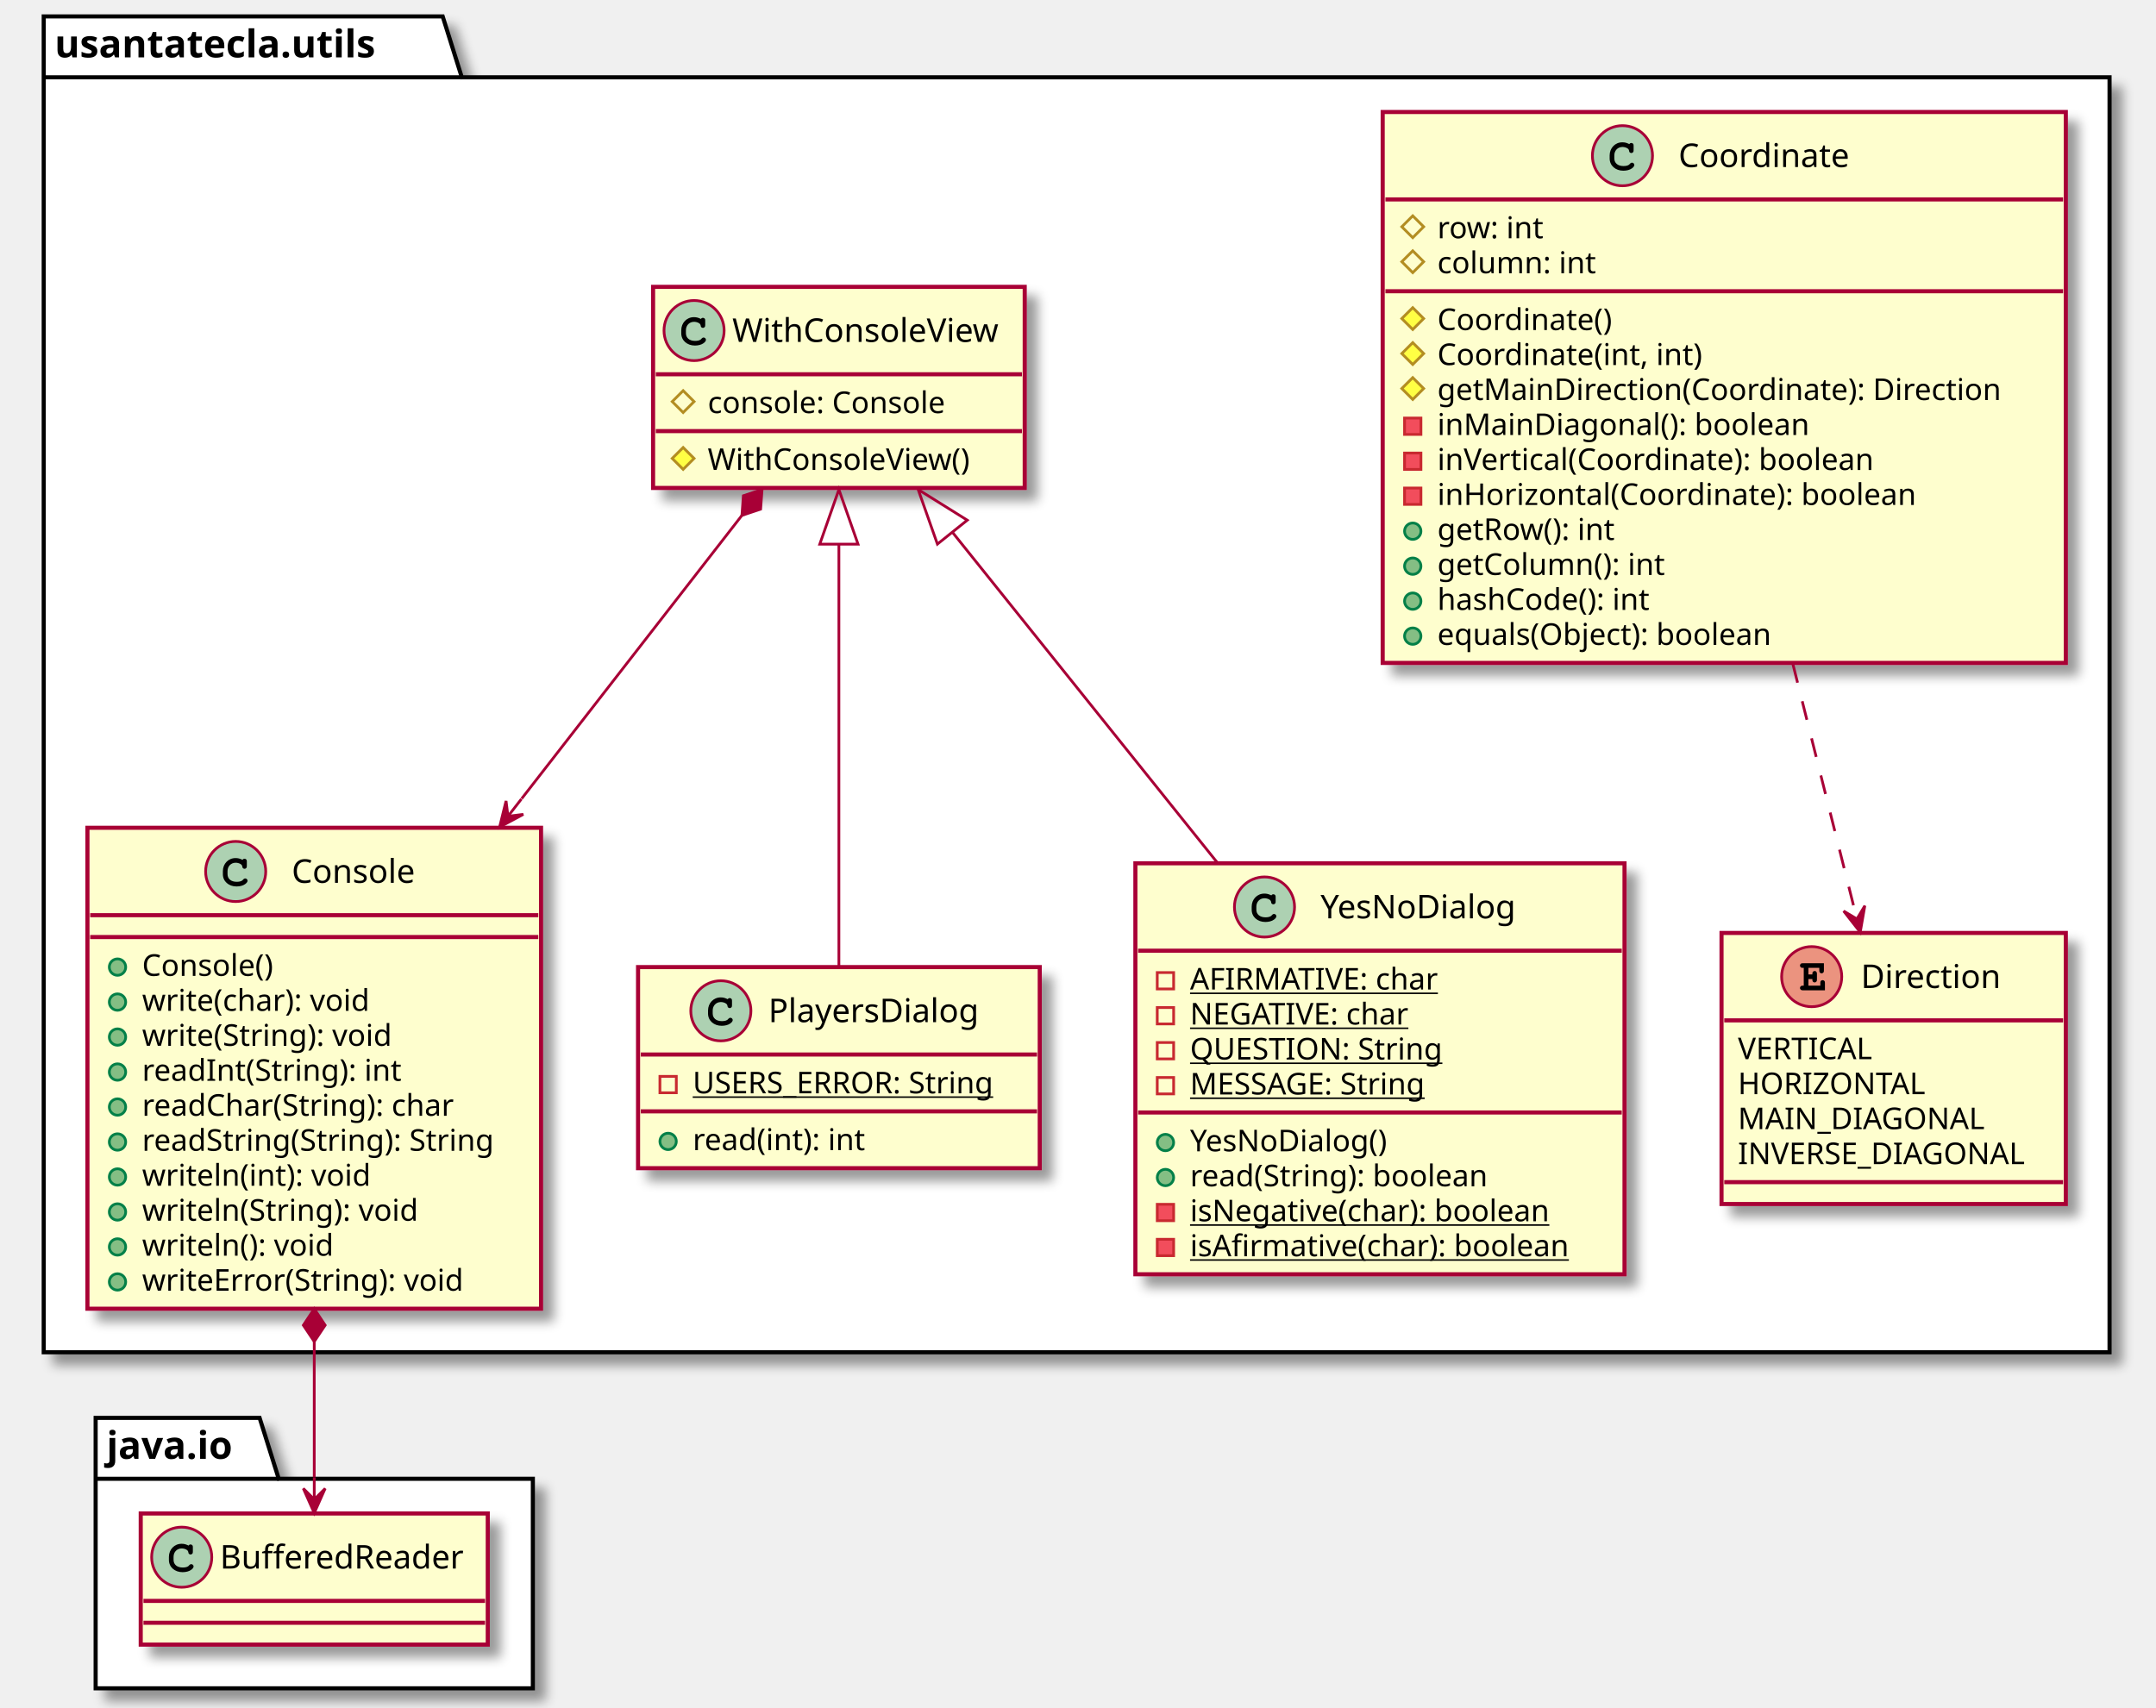
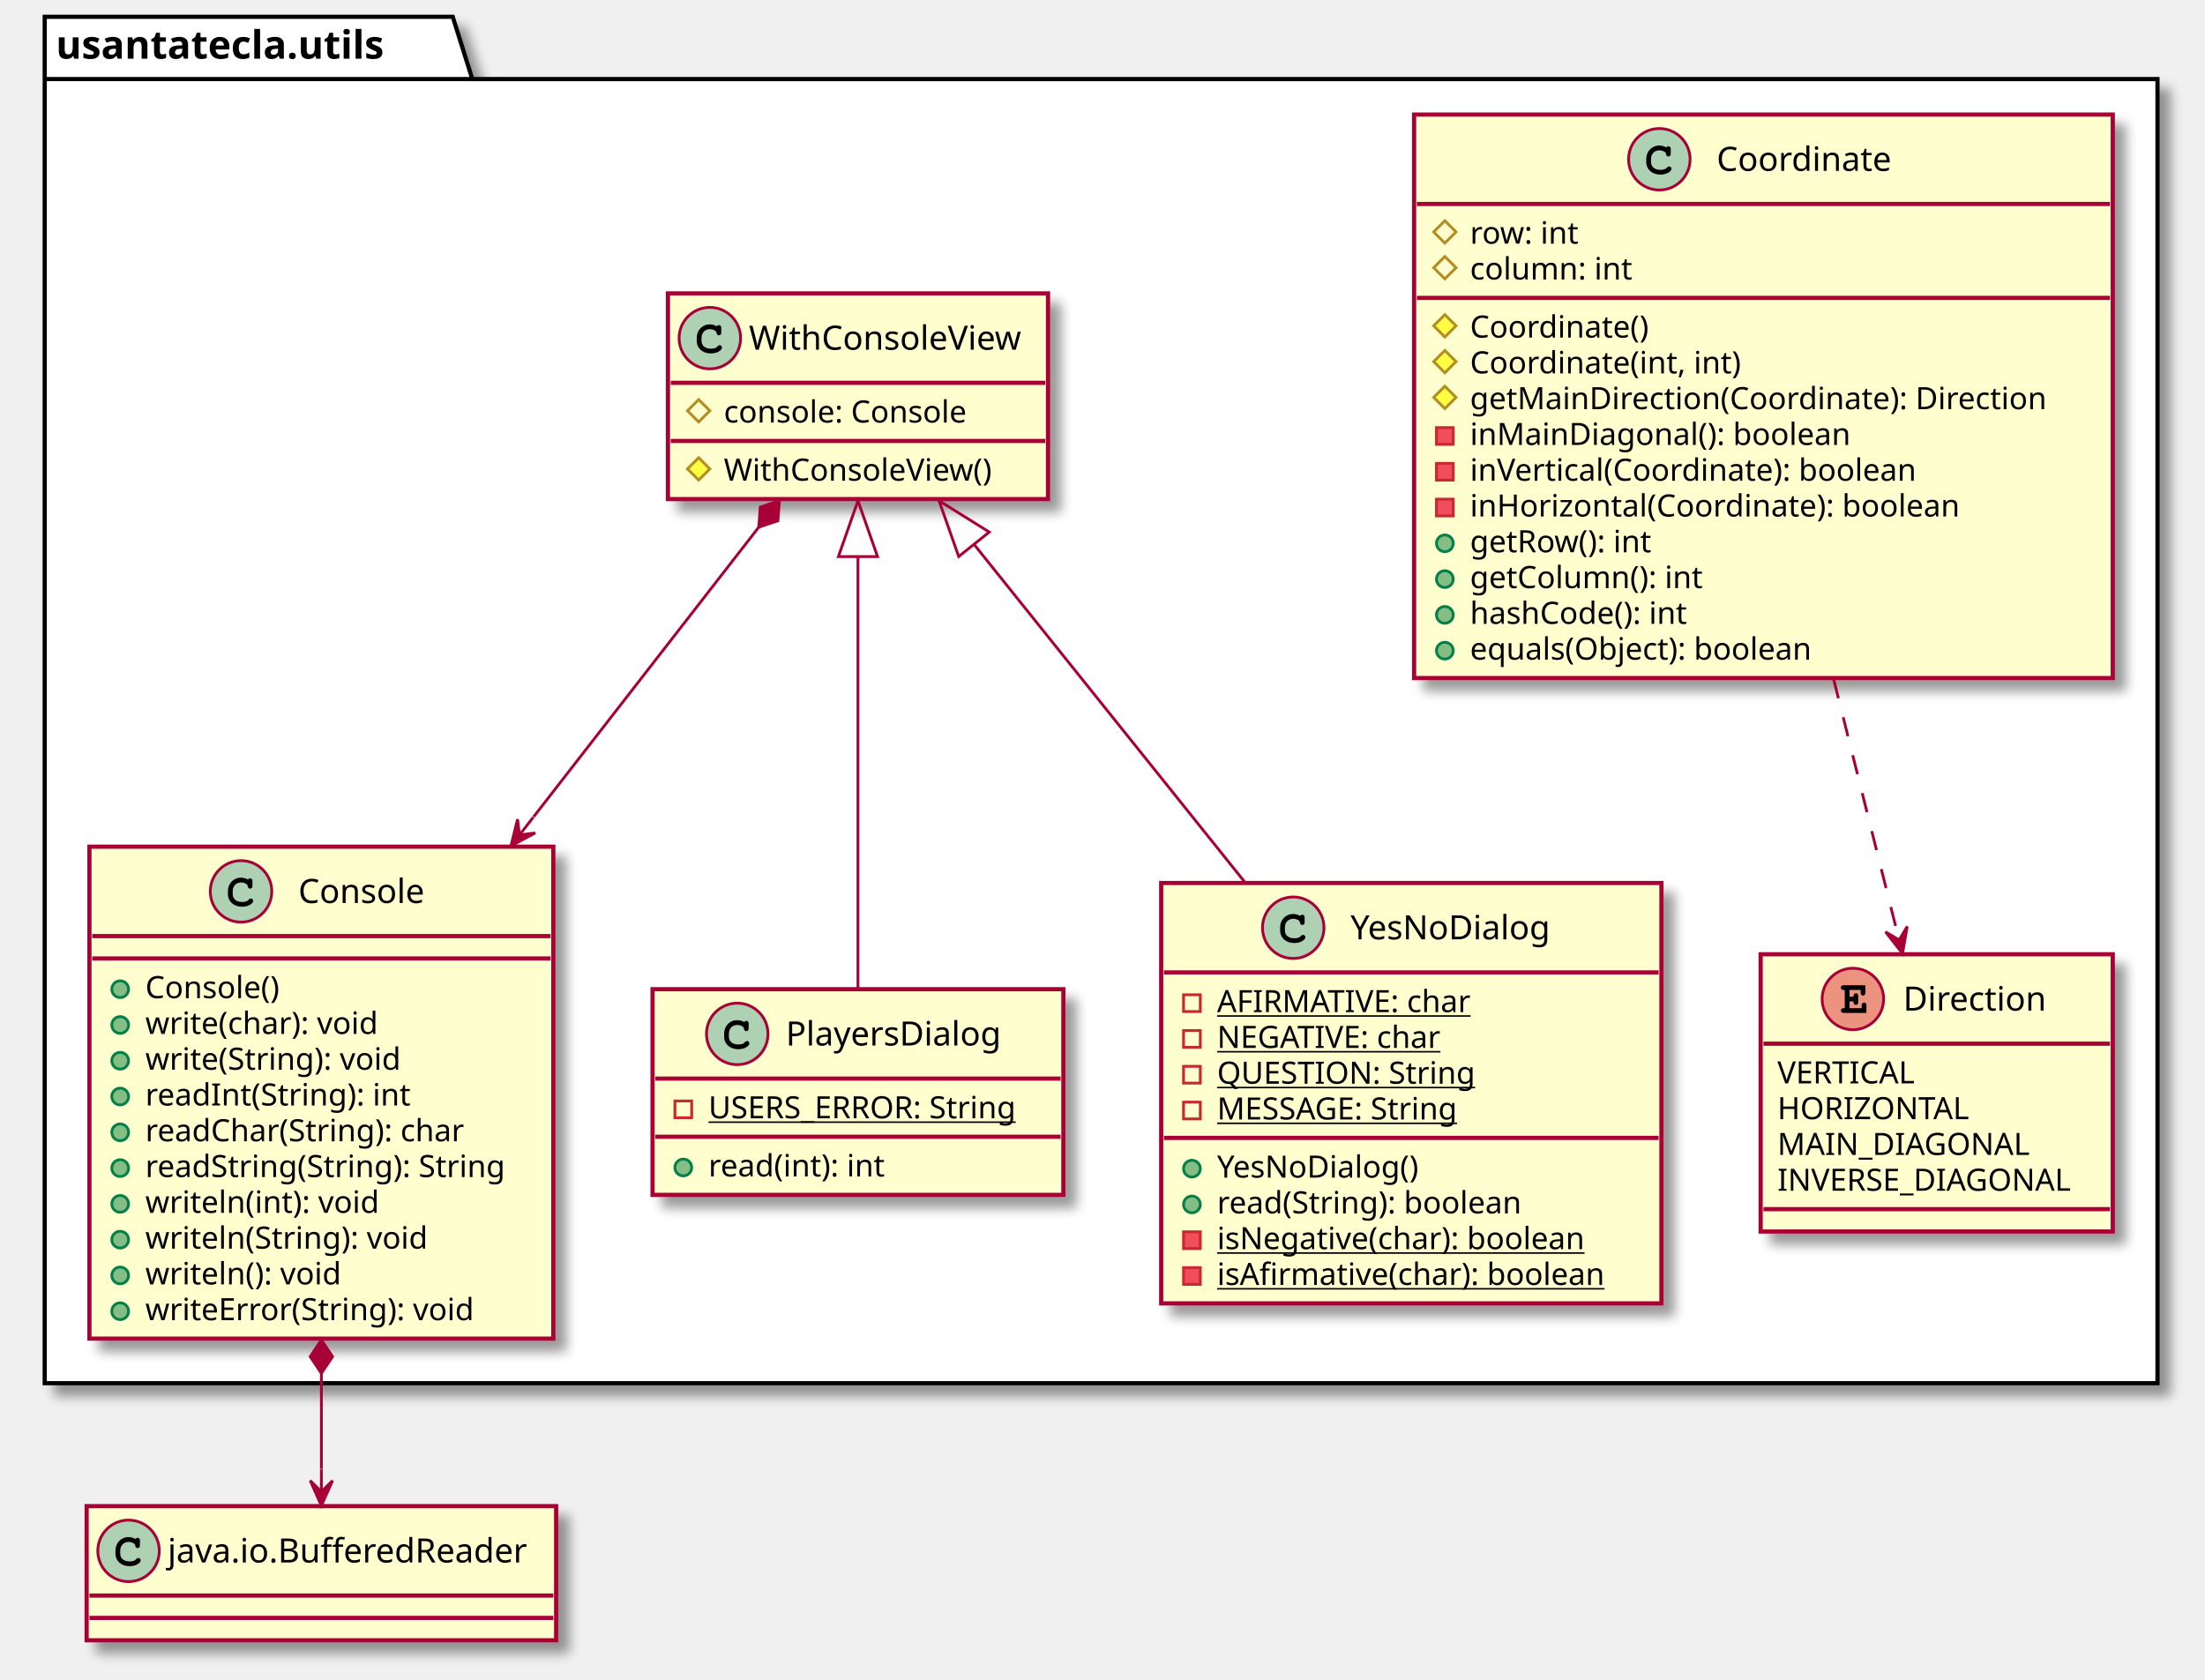
- <svg xmlns="http://www.w3.org/2000/svg" contentScriptType="application/ecmascript" contentStyleType="text/css" height="625px" preserveAspectRatio="none" style="width:789px;height:625px;" version="1.1" viewBox="0 0 789 625" width="789px" zoomAndPan="magnify">
+ <svg xmlns="http://www.w3.org/2000/svg" contentScriptType="application/ecmascript" contentStyleType="text/css" height="601px" preserveAspectRatio="none" style="width:789px;height:601px;" version="1.1" viewBox="0 0 789 601" width="789px" zoomAndPan="magnify">
  <defs>
-     <filter height="300%" id="f1dzfjhshva7yp" width="300%" x="-1" y="-1">
+     <filter height="300%" id="f1wnx9mpiq7bum" width="300%" x="-1" y="-1">
      <feGaussianBlur result="blurOut" stdDeviation="2.0" />
      <feColorMatrix in="blurOut" result="blurOut2" type="matrix" values="0 0 0 0 0 0 0 0 0 0 0 0 0 0 0 0 0 0 .4 0" />
      <feOffset dx="4.0" dy="4.0" in="blurOut2" result="blurOut3" />
      <feBlend in="SourceGraphic" in2="blurOut3" mode="normal" />
    </filter>
  </defs>
  <g>
-     <polygon fill="#FFFFFF" filter="url(#f1dzfjhshva7yp)" points="16,6,162,6,169,28.297,772,28.297,772,495,16,495,16,6" style="stroke: #000000; stroke-width: 1.5;" />
+     <polygon fill="#FFFFFF" filter="url(#f1wnx9mpiq7bum)" points="16,6,162,6,169,28.297,772,28.297,772,495,16,495,16,6" style="stroke: #000000; stroke-width: 1.5;" />
    <line style="stroke: #000000; stroke-width: 1.5;" x1="16" x2="169" y1="28.297" y2="28.297" />
    <text fill="#000000" font-family="sans-serif" font-size="14" font-weight="bold" lengthAdjust="spacingAndGlyphs" textLength="140" x="20" y="20.995">usantatecla.utils</text>
-     <polygon fill="#FFFFFF" filter="url(#f1dzfjhshva7yp)" points="35,519,95,519,102,541.297,195,541.297,195,618,35,618,35,519" style="stroke: #000000; stroke-width: 1.5;" />
-     <line style="stroke: #000000; stroke-width: 1.5;" x1="35" x2="102" y1="541.297" y2="541.297" />
-     <text fill="#000000" font-family="sans-serif" font-size="14" font-weight="bold" lengthAdjust="spacingAndGlyphs" textLength="54" x="39" y="533.995">java.io</text>
-     <rect codeLine="1" fill="#FEFECE" filter="url(#f1dzfjhshva7yp)" height="176.047" id="usantatecla.utils.Console" style="stroke: #A80036; stroke-width: 1.5;" width="166" x="32" y="303" />
+     <rect codeLine="1" fill="#FEFECE" filter="url(#f1wnx9mpiq7bum)" height="176.047" id="usantatecla.utils.Console" style="stroke: #A80036; stroke-width: 1.5;" width="166" x="32" y="303" />
    <ellipse cx="86.25" cy="319" fill="#ADD1B2" rx="11" ry="11" style="stroke: #A80036; stroke-width: 1.0;" />
    <path d="M88.594,314.672 C87.656,314.234 87.062,314.094 86.188,314.094 C83.562,314.094 81.562,316.172 81.562,318.891 L81.562,320.016 C81.562,322.594 83.672,324.484 86.562,324.484 C87.781,324.484 88.938,324.188 89.688,323.641 C90.266,323.234 90.594,322.781 90.594,322.391 C90.594,321.938 90.203,321.547 89.734,321.547 C89.516,321.547 89.312,321.625 89.125,321.812 C88.672,322.297 88.672,322.297 88.484,322.391 C88.062,322.656 87.375,322.781 86.609,322.781 C84.562,322.781 83.266,321.688 83.266,319.984 L83.266,318.891 C83.266,317.109 84.516,315.797 86.25,315.797 C86.828,315.797 87.438,315.953 87.906,316.203 C88.391,316.484 88.562,316.703 88.656,317.109 C88.719,317.516 88.75,317.641 88.891,317.766 C89.031,317.906 89.266,318.016 89.484,318.016 C89.75,318.016 90.016,317.875 90.188,317.656 C90.297,317.5 90.328,317.312 90.328,316.891 L90.328,315.469 C90.328,315.031 90.312,314.906 90.219,314.75 C90.062,314.484 89.781,314.344 89.484,314.344 C89.188,314.344 88.984,314.438 88.766,314.75 L88.594,314.672 Z " fill="#000000" />
    <text fill="#000000" font-family="sans-serif" font-size="12" lengthAdjust="spacingAndGlyphs" textLength="49" x="106.75" y="323.154">Console</text>
    <line style="stroke: #A80036; stroke-width: 1.5;" x1="33" x2="197" y1="335" y2="335" />
    <line style="stroke: #A80036; stroke-width: 1.5;" x1="33" x2="197" y1="343" y2="343" />
    <ellipse cx="43" cy="354" fill="#84BE84" rx="3" ry="3" style="stroke: #038048; stroke-width: 1.0;" />
    <text fill="#000000" font-family="sans-serif" font-size="11" lengthAdjust="spacingAndGlyphs" textLength="54" x="52" y="357.21">Console()</text>
    <ellipse cx="43" cy="366.805" fill="#84BE84" rx="3" ry="3" style="stroke: #038048; stroke-width: 1.0;" />
    <text fill="#000000" font-family="sans-serif" font-size="11" lengthAdjust="spacingAndGlyphs" textLength="91" x="52" y="370.015">write(char): void</text>
    <ellipse cx="43" cy="379.609" fill="#84BE84" rx="3" ry="3" style="stroke: #038048; stroke-width: 1.0;" />
    <text fill="#000000" font-family="sans-serif" font-size="11" lengthAdjust="spacingAndGlyphs" textLength="100" x="52" y="382.82">write(String): void</text>
    <ellipse cx="43" cy="392.414" fill="#84BE84" rx="3" ry="3" style="stroke: #038048; stroke-width: 1.0;" />
    <text fill="#000000" font-family="sans-serif" font-size="11" lengthAdjust="spacingAndGlyphs" textLength="102" x="52" y="395.625">readInt(String): int</text>
    <ellipse cx="43" cy="405.219" fill="#84BE84" rx="3" ry="3" style="stroke: #038048; stroke-width: 1.0;" />
    <text fill="#000000" font-family="sans-serif" font-size="11" lengthAdjust="spacingAndGlyphs" textLength="124" x="52" y="408.429">readChar(String): char</text>
    <ellipse cx="43" cy="418.023" fill="#84BE84" rx="3" ry="3" style="stroke: #038048; stroke-width: 1.0;" />
    <text fill="#000000" font-family="sans-serif" font-size="11" lengthAdjust="spacingAndGlyphs" textLength="140" x="52" y="421.234">readString(String): String</text>
    <ellipse cx="43" cy="430.828" fill="#84BE84" rx="3" ry="3" style="stroke: #038048; stroke-width: 1.0;" />
    <text fill="#000000" font-family="sans-serif" font-size="11" lengthAdjust="spacingAndGlyphs" textLength="91" x="52" y="434.039">writeln(int): void</text>
    <ellipse cx="43" cy="443.633" fill="#84BE84" rx="3" ry="3" style="stroke: #038048; stroke-width: 1.0;" />
    <text fill="#000000" font-family="sans-serif" font-size="11" lengthAdjust="spacingAndGlyphs" textLength="110" x="52" y="446.843">writeln(String): void</text>
    <ellipse cx="43" cy="456.438" fill="#84BE84" rx="3" ry="3" style="stroke: #038048; stroke-width: 1.0;" />
    <text fill="#000000" font-family="sans-serif" font-size="11" lengthAdjust="spacingAndGlyphs" textLength="77" x="52" y="459.648">writeln(): void</text>
    <ellipse cx="43" cy="469.242" fill="#84BE84" rx="3" ry="3" style="stroke: #038048; stroke-width: 1.0;" />
    <text fill="#000000" font-family="sans-serif" font-size="11" lengthAdjust="spacingAndGlyphs" textLength="126" x="52" y="472.453">writeError(String): void</text>
-     <rect codeLine="15" fill="#FEFECE" filter="url(#f1dzfjhshva7yp)" height="201.656" id="usantatecla.utils.Coordinate" style="stroke: #A80036; stroke-width: 1.5;" width="250" x="506" y="41" />
+     <rect codeLine="18" fill="#FEFECE" filter="url(#f1wnx9mpiq7bum)" height="201.656" id="usantatecla.utils.Coordinate" style="stroke: #A80036; stroke-width: 1.5;" width="250" x="506" y="41" />
    <ellipse cx="593.75" cy="57" fill="#ADD1B2" rx="11" ry="11" style="stroke: #A80036; stroke-width: 1.0;" />
    <path d="M596.094,52.672 C595.156,52.234 594.562,52.094 593.688,52.094 C591.062,52.094 589.062,54.172 589.062,56.891 L589.062,58.016 C589.062,60.594 591.172,62.484 594.062,62.484 C595.281,62.484 596.438,62.188 597.188,61.641 C597.766,61.234 598.094,60.781 598.094,60.391 C598.094,59.938 597.703,59.547 597.234,59.547 C597.016,59.547 596.812,59.625 596.625,59.812 C596.172,60.297 596.172,60.297 595.984,60.391 C595.562,60.656 594.875,60.781 594.109,60.781 C592.062,60.781 590.766,59.688 590.766,57.984 L590.766,56.891 C590.766,55.109 592.016,53.797 593.75,53.797 C594.328,53.797 594.938,53.953 595.406,54.203 C595.891,54.484 596.062,54.703 596.156,55.109 C596.219,55.516 596.25,55.641 596.391,55.766 C596.531,55.906 596.766,56.016 596.984,56.016 C597.25,56.016 597.516,55.875 597.688,55.656 C597.797,55.5 597.828,55.312 597.828,54.891 L597.828,53.469 C597.828,53.031 597.812,52.906 597.719,52.75 C597.562,52.484 597.281,52.344 596.984,52.344 C596.688,52.344 596.484,52.438 596.266,52.75 L596.094,52.672 Z " fill="#000000" />
    <text fill="#000000" font-family="sans-serif" font-size="12" lengthAdjust="spacingAndGlyphs" textLength="66" x="614.25" y="61.154">Coordinate</text>
    <line style="stroke: #A80036; stroke-width: 1.5;" x1="507" x2="755" y1="73" y2="73" />
    <polygon fill="none" points="517,79,521,83,517,87,513,83" style="stroke: #B38D22; stroke-width: 1.0;" />
    <text fill="#000000" font-family="sans-serif" font-size="11" lengthAdjust="spacingAndGlyphs" textLength="41" x="526" y="87.21">row: int</text>
    <polygon fill="none" points="517,91.805,521,95.805,517,99.805,513,95.805" style="stroke: #B38D22; stroke-width: 1.0;" />
    <text fill="#000000" font-family="sans-serif" font-size="11" lengthAdjust="spacingAndGlyphs" textLength="62" x="526" y="100.015">column: int</text>
    <line style="stroke: #A80036; stroke-width: 1.5;" x1="507" x2="755" y1="106.609" y2="106.609" />
    <polygon fill="#FFFF44" points="517,112.609,521,116.609,517,120.609,513,116.609" style="stroke: #B38D22; stroke-width: 1.0;" />
    <text fill="#000000" font-family="sans-serif" font-size="11" lengthAdjust="spacingAndGlyphs" textLength="70" x="526" y="120.82">Coordinate()</text>
    <polygon fill="#FFFF44" points="517,125.414,521,129.414,517,133.414,513,129.414" style="stroke: #B38D22; stroke-width: 1.0;" />
    <text fill="#000000" font-family="sans-serif" font-size="11" lengthAdjust="spacingAndGlyphs" textLength="105" x="526" y="133.625">Coordinate(int, int)</text>
    <polygon fill="#FFFF44" points="517,138.219,521,142.219,517,146.219,513,142.219" style="stroke: #B38D22; stroke-width: 1.0;" />
    <text fill="#000000" font-family="sans-serif" font-size="11" lengthAdjust="spacingAndGlyphs" textLength="224" x="526" y="146.429">getMainDirection(Coordinate): Direction</text>
    <rect fill="#F24D5C" height="6" style="stroke: #C82930; stroke-width: 1.0;" width="6" x="514" y="153.023" />
    <text fill="#000000" font-family="sans-serif" font-size="11" lengthAdjust="spacingAndGlyphs" textLength="147" x="526" y="159.234">inMainDiagonal(): boolean</text>
    <rect fill="#F24D5C" height="6" style="stroke: #C82930; stroke-width: 1.0;" width="6" x="514" y="165.828" />
    <text fill="#000000" font-family="sans-serif" font-size="11" lengthAdjust="spacingAndGlyphs" textLength="176" x="526" y="172.039">inVertical(Coordinate): boolean</text>
    <rect fill="#F24D5C" height="6" style="stroke: #C82930; stroke-width: 1.0;" width="6" x="514" y="178.633" />
    <text fill="#000000" font-family="sans-serif" font-size="11" lengthAdjust="spacingAndGlyphs" textLength="190" x="526" y="184.843">inHorizontal(Coordinate): boolean</text>
    <ellipse cx="517" cy="194.438" fill="#84BE84" rx="3" ry="3" style="stroke: #038048; stroke-width: 1.0;" />
    <text fill="#000000" font-family="sans-serif" font-size="11" lengthAdjust="spacingAndGlyphs" textLength="71" x="526" y="197.648">getRow(): int</text>
    <ellipse cx="517" cy="207.242" fill="#84BE84" rx="3" ry="3" style="stroke: #038048; stroke-width: 1.0;" />
    <text fill="#000000" font-family="sans-serif" font-size="11" lengthAdjust="spacingAndGlyphs" textLength="91" x="526" y="210.453">getColumn(): int</text>
    <ellipse cx="517" cy="220.047" fill="#84BE84" rx="3" ry="3" style="stroke: #038048; stroke-width: 1.0;" />
    <text fill="#000000" font-family="sans-serif" font-size="11" lengthAdjust="spacingAndGlyphs" textLength="86" x="526" y="223.257">hashCode(): int</text>
    <ellipse cx="517" cy="232.852" fill="#84BE84" rx="3" ry="3" style="stroke: #038048; stroke-width: 1.0;" />
    <text fill="#000000" font-family="sans-serif" font-size="11" lengthAdjust="spacingAndGlyphs" textLength="136" x="526" y="236.062">equals(Object): boolean</text>
-     <rect codeLine="31" fill="#FEFECE" filter="url(#f1dzfjhshva7yp)" height="99.219" id="usantatecla.utils.Direction" style="stroke: #A80036; stroke-width: 1.5;" width="126" x="630" y="341.5" />
+     <rect codeLine="34" fill="#FEFECE" filter="url(#f1wnx9mpiq7bum)" height="99.219" id="usantatecla.utils.Direction" style="stroke: #A80036; stroke-width: 1.5;" width="126" x="630" y="341.5" />
    <ellipse cx="663" cy="357.5" fill="#EB937F" rx="11" ry="11" style="stroke: #A80036; stroke-width: 1.0;" />
    <path d="M661.797,358.375 L663.25,358.375 L663.25,358.484 C663.25,358.891 663.281,359.047 663.359,359.203 C663.516,359.453 663.797,359.609 664.094,359.609 C664.344,359.609 664.609,359.469 664.766,359.25 C664.891,359.094 664.922,358.938 664.922,358.484 L664.922,356.562 C664.922,356.406 664.922,356.359 664.906,356.203 C664.844,355.734 664.531,355.422 664.078,355.422 C663.828,355.422 663.562,355.562 663.391,355.781 C663.281,355.953 663.25,356.109 663.25,356.562 L663.25,356.688 L661.797,356.688 L661.797,354.281 L665.781,354.281 L665.781,355.141 C665.781,355.547 665.812,355.719 665.891,355.875 C666.062,356.125 666.344,356.281 666.625,356.281 C666.891,356.281 667.156,356.141 667.328,355.922 C667.438,355.75 667.469,355.609 667.469,355.141 L667.469,352.594 L659.844,352.594 C659.406,352.594 659.281,352.609 659.125,352.703 C658.875,352.859 658.719,353.156 658.719,353.438 C658.719,353.719 658.859,353.969 659.078,354.141 C659.234,354.25 659.422,354.281 659.844,354.281 L660.094,354.281 L660.094,360.797 L659.844,360.797 C659.438,360.797 659.281,360.812 659.125,360.922 C658.875,361.094 658.719,361.359 658.719,361.656 C658.719,361.922 658.859,362.172 659.078,362.328 C659.219,362.453 659.453,362.5 659.844,362.5 L667.844,362.5 L667.844,359.922 C667.844,359.484 667.812,359.344 667.734,359.188 C667.562,358.938 667.281,358.781 667,358.781 C666.734,358.781 666.469,358.891 666.297,359.141 C666.188,359.297 666.156,359.438 666.156,359.922 L666.156,360.797 L661.797,360.797 L661.797,358.375 Z " fill="#000000" />
    <text fill="#000000" font-family="sans-serif" font-size="12" lengthAdjust="spacingAndGlyphs" textLength="54" x="681" y="361.654">Direction</text>
    <line style="stroke: #A80036; stroke-width: 1.5;" x1="631" x2="755" y1="373.5" y2="373.5" />
    <text fill="#000000" font-family="sans-serif" font-size="11" lengthAdjust="spacingAndGlyphs" textLength="54" x="636" y="387.71">VERTICAL</text>
    <text fill="#000000" font-family="sans-serif" font-size="11" lengthAdjust="spacingAndGlyphs" textLength="73" x="636" y="400.515">HORIZONTAL</text>
    <text fill="#000000" font-family="sans-serif" font-size="11" lengthAdjust="spacingAndGlyphs" textLength="94" x="636" y="413.32">MAIN_DIAGONAL</text>
    <text fill="#000000" font-family="sans-serif" font-size="11" lengthAdjust="spacingAndGlyphs" textLength="114" x="636" y="426.125">INVERSE_DIAGONAL</text>
    <line style="stroke: #A80036; stroke-width: 1.5;" x1="631" x2="755" y1="432.719" y2="432.719" />
-     <rect codeLine="38" fill="#FEFECE" filter="url(#f1dzfjhshva7yp)" height="73.609" id="usantatecla.utils.PlayersDialog" style="stroke: #A80036; stroke-width: 1.5;" width="147" x="233.5" y="354" />
+     <rect codeLine="41" fill="#FEFECE" filter="url(#f1wnx9mpiq7bum)" height="73.609" id="usantatecla.utils.PlayersDialog" style="stroke: #A80036; stroke-width: 1.5;" width="147" x="233.5" y="354" />
    <ellipse cx="263.8" cy="370" fill="#ADD1B2" rx="11" ry="11" style="stroke: #A80036; stroke-width: 1.0;" />
    <path d="M266.144,365.672 C265.206,365.234 264.613,365.094 263.738,365.094 C261.113,365.094 259.113,367.172 259.113,369.891 L259.113,371.016 C259.113,373.594 261.222,375.484 264.113,375.484 C265.331,375.484 266.488,375.188 267.238,374.641 C267.816,374.234 268.144,373.781 268.144,373.391 C268.144,372.938 267.753,372.547 267.284,372.547 C267.066,372.547 266.863,372.625 266.675,372.812 C266.222,373.297 266.222,373.297 266.034,373.391 C265.613,373.656 264.925,373.781 264.159,373.781 C262.113,373.781 260.816,372.688 260.816,370.984 L260.816,369.891 C260.816,368.109 262.066,366.797 263.8,366.797 C264.378,366.797 264.988,366.953 265.456,367.203 C265.941,367.484 266.113,367.703 266.206,368.109 C266.269,368.516 266.3,368.641 266.441,368.766 C266.581,368.906 266.816,369.016 267.034,369.016 C267.3,369.016 267.566,368.875 267.738,368.656 C267.847,368.5 267.878,368.312 267.878,367.891 L267.878,366.469 C267.878,366.031 267.863,365.906 267.769,365.75 C267.613,365.484 267.331,365.344 267.034,365.344 C266.738,365.344 266.534,365.438 266.316,365.75 L266.144,365.672 Z " fill="#000000" />
    <text fill="#000000" font-family="sans-serif" font-size="12" lengthAdjust="spacingAndGlyphs" textLength="81" x="281.2" y="374.154">PlayersDialog</text>
    <line style="stroke: #A80036; stroke-width: 1.5;" x1="234.5" x2="379.5" y1="386" y2="386" />
    <rect fill="none" height="6" style="stroke: #C82930; stroke-width: 1.0;" width="6" x="241.5" y="394" />
    <text fill="#000000" font-family="sans-serif" font-size="11" lengthAdjust="spacingAndGlyphs" text-decoration="underline" textLength="121" x="253.5" y="400.21">USERS_ERROR: String</text>
    <line style="stroke: #A80036; stroke-width: 1.5;" x1="234.5" x2="379.5" y1="406.805" y2="406.805" />
    <ellipse cx="244.5" cy="417.805" fill="#84BE84" rx="3" ry="3" style="stroke: #038048; stroke-width: 1.0;" />
    <text fill="#000000" font-family="sans-serif" font-size="11" lengthAdjust="spacingAndGlyphs" textLength="69" x="253.5" y="421.015">read(int): int</text>
-     <rect codeLine="44" fill="#FEFECE" filter="url(#f1dzfjhshva7yp)" height="73.609" id="usantatecla.utils.WithConsoleView" style="stroke: #A80036; stroke-width: 1.5;" width="136" x="239" y="105" />
+     <rect codeLine="47" fill="#FEFECE" filter="url(#f1wnx9mpiq7bum)" height="73.609" id="usantatecla.utils.WithConsoleView" style="stroke: #A80036; stroke-width: 1.5;" width="136" x="239" y="105" />
    <ellipse cx="254" cy="121" fill="#ADD1B2" rx="11" ry="11" style="stroke: #A80036; stroke-width: 1.0;" />
    <path d="M256.344,116.672 C255.406,116.234 254.812,116.094 253.938,116.094 C251.312,116.094 249.312,118.172 249.312,120.891 L249.312,122.016 C249.312,124.594 251.422,126.484 254.312,126.484 C255.531,126.484 256.688,126.188 257.438,125.641 C258.016,125.234 258.344,124.781 258.344,124.391 C258.344,123.938 257.953,123.547 257.484,123.547 C257.266,123.547 257.062,123.625 256.875,123.812 C256.422,124.297 256.422,124.297 256.234,124.391 C255.812,124.656 255.125,124.781 254.359,124.781 C252.312,124.781 251.016,123.688 251.016,121.984 L251.016,120.891 C251.016,119.109 252.266,117.797 254,117.797 C254.578,117.797 255.188,117.953 255.656,118.203 C256.141,118.484 256.312,118.703 256.406,119.109 C256.469,119.516 256.5,119.641 256.641,119.766 C256.781,119.906 257.016,120.016 257.234,120.016 C257.5,120.016 257.766,119.875 257.938,119.656 C258.047,119.5 258.078,119.312 258.078,118.891 L258.078,117.469 C258.078,117.031 258.062,116.906 257.969,116.75 C257.812,116.484 257.531,116.344 257.234,116.344 C256.938,116.344 256.734,116.438 256.516,116.75 L256.344,116.672 Z " fill="#000000" />
    <text fill="#000000" font-family="sans-serif" font-size="12" lengthAdjust="spacingAndGlyphs" textLength="104" x="268" y="125.154">WithConsoleView</text>
    <line style="stroke: #A80036; stroke-width: 1.5;" x1="240" x2="374" y1="137" y2="137" />
    <polygon fill="none" points="250,143,254,147,250,151,246,147" style="stroke: #B38D22; stroke-width: 1.0;" />
    <text fill="#000000" font-family="sans-serif" font-size="11" lengthAdjust="spacingAndGlyphs" textLength="97" x="259" y="151.21">console: Console</text>
    <line style="stroke: #A80036; stroke-width: 1.5;" x1="240" x2="374" y1="157.805" y2="157.805" />
    <polygon fill="#FFFF44" points="250,163.805,254,167.805,250,171.805,246,167.805" style="stroke: #B38D22; stroke-width: 1.0;" />
    <text fill="#000000" font-family="sans-serif" font-size="11" lengthAdjust="spacingAndGlyphs" textLength="107" x="259" y="172.015">WithConsoleView()</text>
-     <rect codeLine="50" fill="#FEFECE" filter="url(#f1dzfjhshva7yp)" height="150.438" id="usantatecla.utils.YesNoDialog" style="stroke: #A80036; stroke-width: 1.5;" width="179" x="415.5" y="316" />
+     <rect codeLine="53" fill="#FEFECE" filter="url(#f1wnx9mpiq7bum)" height="150.438" id="usantatecla.utils.YesNoDialog" style="stroke: #A80036; stroke-width: 1.5;" width="179" x="415.5" y="316" />
    <ellipse cx="462.75" cy="332" fill="#ADD1B2" rx="11" ry="11" style="stroke: #A80036; stroke-width: 1.0;" />
    <path d="M465.094,327.672 C464.156,327.234 463.562,327.094 462.688,327.094 C460.062,327.094 458.062,329.172 458.062,331.891 L458.062,333.016 C458.062,335.594 460.172,337.484 463.062,337.484 C464.281,337.484 465.438,337.188 466.188,336.641 C466.766,336.234 467.094,335.781 467.094,335.391 C467.094,334.938 466.703,334.547 466.234,334.547 C466.016,334.547 465.812,334.625 465.625,334.812 C465.172,335.297 465.172,335.297 464.984,335.391 C464.562,335.656 463.875,335.781 463.109,335.781 C461.062,335.781 459.766,334.688 459.766,332.984 L459.766,331.891 C459.766,330.109 461.016,328.797 462.75,328.797 C463.328,328.797 463.938,328.953 464.406,329.203 C464.891,329.484 465.062,329.703 465.156,330.109 C465.219,330.516 465.25,330.641 465.391,330.766 C465.531,330.906 465.766,331.016 465.984,331.016 C466.25,331.016 466.516,330.875 466.688,330.656 C466.797,330.5 466.828,330.312 466.828,329.891 L466.828,328.469 C466.828,328.031 466.812,327.906 466.719,327.75 C466.562,327.484 466.281,327.344 465.984,327.344 C465.688,327.344 465.484,327.438 465.266,327.75 L465.094,327.672 Z " fill="#000000" />
    <text fill="#000000" font-family="sans-serif" font-size="12" lengthAdjust="spacingAndGlyphs" textLength="76" x="483.25" y="336.154">YesNoDialog</text>
    <line style="stroke: #A80036; stroke-width: 1.5;" x1="416.5" x2="593.5" y1="348" y2="348" />
    <rect fill="none" height="6" style="stroke: #C82930; stroke-width: 1.0;" width="6" x="423.5" y="356" />
    <text fill="#000000" font-family="sans-serif" font-size="11" lengthAdjust="spacingAndGlyphs" text-decoration="underline" textLength="97" x="435.5" y="362.21">AFIRMATIVE: char</text>
    <rect fill="none" height="6" style="stroke: #C82930; stroke-width: 1.0;" width="6" x="423.5" y="368.805" />
    <text fill="#000000" font-family="sans-serif" font-size="11" lengthAdjust="spacingAndGlyphs" text-decoration="underline" textLength="88" x="435.5" y="375.015">NEGATIVE: char</text>
    <rect fill="none" height="6" style="stroke: #C82930; stroke-width: 1.0;" width="6" x="423.5" y="381.609" />
    <text fill="#000000" font-family="sans-serif" font-size="11" lengthAdjust="spacingAndGlyphs" text-decoration="underline" textLength="99" x="435.5" y="387.82">QUESTION: String</text>
    <rect fill="none" height="6" style="stroke: #C82930; stroke-width: 1.0;" width="6" x="423.5" y="394.414" />
    <text fill="#000000" font-family="sans-serif" font-size="11" lengthAdjust="spacingAndGlyphs" text-decoration="underline" textLength="96" x="435.5" y="400.625">MESSAGE: String</text>
    <line style="stroke: #A80036; stroke-width: 1.5;" x1="416.5" x2="593.5" y1="407.219" y2="407.219" />
    <ellipse cx="426.5" cy="418.219" fill="#84BE84" rx="3" ry="3" style="stroke: #038048; stroke-width: 1.0;" />
    <text fill="#000000" font-family="sans-serif" font-size="11" lengthAdjust="spacingAndGlyphs" textLength="80" x="435.5" y="421.429">YesNoDialog()</text>
    <ellipse cx="426.5" cy="431.023" fill="#84BE84" rx="3" ry="3" style="stroke: #038048; stroke-width: 1.0;" />
    <text fill="#000000" font-family="sans-serif" font-size="11" lengthAdjust="spacingAndGlyphs" textLength="120" x="435.5" y="434.234">read(String): boolean</text>
    <rect fill="#F24D5C" height="6" style="stroke: #C82930; stroke-width: 1.0;" width="6" x="423.5" y="440.828" />
    <text fill="#000000" font-family="sans-serif" font-size="11" lengthAdjust="spacingAndGlyphs" text-decoration="underline" textLength="146" x="435.5" y="447.039">isNegative(char): boolean</text>
    <rect fill="#F24D5C" height="6" style="stroke: #C82930; stroke-width: 1.0;" width="6" x="423.5" y="453.633" />
    <text fill="#000000" font-family="sans-serif" font-size="11" lengthAdjust="spacingAndGlyphs" text-decoration="underline" textLength="153" x="435.5" y="459.843">isAfirmative(char): boolean</text>
-     <rect fill="#FEFECE" filter="url(#f1dzfjhshva7yp)" height="48" id="java.io.BufferedReader" style="stroke: #A80036; stroke-width: 1.5;" width="127" x="51.5" y="554" />
-     <ellipse cx="66.5" cy="570" fill="#ADD1B2" rx="11" ry="11" style="stroke: #A80036; stroke-width: 1.0;" />
-     <path d="M68.844,565.672 C67.906,565.234 67.312,565.094 66.438,565.094 C63.812,565.094 61.812,567.172 61.812,569.891 L61.812,571.016 C61.812,573.594 63.922,575.484 66.812,575.484 C68.031,575.484 69.188,575.188 69.938,574.641 C70.516,574.234 70.844,573.781 70.844,573.391 C70.844,572.938 70.453,572.547 69.984,572.547 C69.766,572.547 69.562,572.625 69.375,572.812 C68.922,573.297 68.922,573.297 68.734,573.391 C68.312,573.656 67.625,573.781 66.859,573.781 C64.812,573.781 63.516,572.688 63.516,570.984 L63.516,569.891 C63.516,568.109 64.766,566.797 66.5,566.797 C67.078,566.797 67.688,566.953 68.156,567.203 C68.641,567.484 68.812,567.703 68.906,568.109 C68.969,568.516 69,568.641 69.141,568.766 C69.281,568.906 69.516,569.016 69.734,569.016 C70,569.016 70.266,568.875 70.438,568.656 C70.547,568.5 70.578,568.312 70.578,567.891 L70.578,566.469 C70.578,566.031 70.562,565.906 70.469,565.75 C70.312,565.484 70.031,565.344 69.734,565.344 C69.438,565.344 69.234,565.438 69.016,565.75 L68.844,565.672 Z " fill="#000000" />
-     <text fill="#000000" font-family="sans-serif" font-size="12" lengthAdjust="spacingAndGlyphs" textLength="95" x="80.5" y="574.154">BufferedReader</text>
-     <line style="stroke: #A80036; stroke-width: 1.5;" x1="52.5" x2="177.5" y1="586" y2="586" />
-     <line style="stroke: #A80036; stroke-width: 1.5;" x1="52.5" x2="177.5" y1="594" y2="594" />
-     <path codeLine="13" d="M115,491.083 C115,491.083 115,526.614 115,540.747 " fill="none" id="usantatecla.utils.Console-java.io.BufferedReader" style="stroke: #A80036; stroke-width: 1.0;" />
-     <polygon fill="#A80036" points="115,553.847,119,544.847,115,548.847,111,544.847,115,553.847" style="stroke: #A80036; stroke-width: 1.0;" />
-     <line style="stroke: #A80036; stroke-width: 1.0;" x1="115" x2="115" y1="548.847" y2="540.847" />
-     <polygon fill="#A80036" points="115,479.083,111,485.083,115,491.083,119,485.083,115,479.083" style="stroke: #A80036; stroke-width: 1.0;" />
-     <path codeLine="29" d="M656.128,243.108 C664.123,274.959 672.659,308.963 679.502,336.226 " fill="none" id="usantatecla.utils.Coordinate-to-usantatecla.utils.Direction" style="stroke: #A80036; stroke-width: 1.0; stroke-dasharray: 7.0,7.0;" />
+     <rect codeLine="14" fill="#FEFECE" filter="url(#f1wnx9mpiq7bum)" height="48" id="BufferedReader" style="stroke: #A80036; stroke-width: 1.5;" width="168" x="31" y="539" />
+     <ellipse cx="46" cy="555" fill="#ADD1B2" rx="11" ry="11" style="stroke: #A80036; stroke-width: 1.0;" />
+     <path d="M48.344,550.672 C47.406,550.234 46.812,550.094 45.938,550.094 C43.312,550.094 41.312,552.172 41.312,554.891 L41.312,556.016 C41.312,558.594 43.422,560.484 46.312,560.484 C47.531,560.484 48.688,560.188 49.438,559.641 C50.016,559.234 50.344,558.781 50.344,558.391 C50.344,557.938 49.953,557.547 49.484,557.547 C49.266,557.547 49.062,557.625 48.875,557.812 C48.422,558.297 48.422,558.297 48.234,558.391 C47.812,558.656 47.125,558.781 46.359,558.781 C44.312,558.781 43.016,557.688 43.016,555.984 L43.016,554.891 C43.016,553.109 44.266,551.797 46,551.797 C46.578,551.797 47.188,551.953 47.656,552.203 C48.141,552.484 48.312,552.703 48.406,553.109 C48.469,553.516 48.5,553.641 48.641,553.766 C48.781,553.906 49.016,554.016 49.234,554.016 C49.5,554.016 49.766,553.875 49.938,553.656 C50.047,553.5 50.078,553.312 50.078,552.891 L50.078,551.469 C50.078,551.031 50.062,550.906 49.969,550.75 C49.812,550.484 49.531,550.344 49.234,550.344 C48.938,550.344 48.734,550.438 48.516,550.75 L48.344,550.672 Z " fill="#000000" />
+     <text fill="#000000" font-family="sans-serif" font-size="12" lengthAdjust="spacingAndGlyphs" textLength="136" x="60" y="559.154">java.io.BufferedReader</text>
+     <line style="stroke: #A80036; stroke-width: 1.5;" x1="32" x2="198" y1="571" y2="571" />
+     <line style="stroke: #A80036; stroke-width: 1.5;" x1="32" x2="198" y1="579" y2="579" />
+     <path codeLine="16" d="M115,491.49 C115,491.49 115,515.694 115,525.703 " fill="none" id="usantatecla.utils.Console-BufferedReader" style="stroke: #A80036; stroke-width: 1.0;" />
+     <polygon fill="#A80036" points="115,538.848,119,529.848,115,533.848,111,529.848,115,538.848" style="stroke: #A80036; stroke-width: 1.0;" />
+     <line style="stroke: #A80036; stroke-width: 1.0;" x1="115" x2="115" y1="533.848" y2="525.848" />
+     <polygon fill="#A80036" points="115,479.49,111,485.49,115,491.49,119,485.49,115,479.49" style="stroke: #A80036; stroke-width: 1.0;" />
+     <path codeLine="32" d="M656.128,243.108 C664.123,274.959 672.659,308.963 679.502,336.226 " fill="none" id="usantatecla.utils.Coordinate-to-usantatecla.utils.Direction" style="stroke: #A80036; stroke-width: 1.0; stroke-dasharray: 7.0,7.0;" />
    <polygon fill="#A80036" points="680.76,341.236,682.449,331.533,679.543,336.386,674.69,333.48,680.76,341.236" style="stroke: #A80036; stroke-width: 1.0;" />
-     <path codeLine="42" d="M307,199.463 C307,246.849 307,313.128 307,353.723 " fill="none" id="usantatecla.utils.WithConsoleView-backto-usantatecla.utils.PlayersDialog" style="stroke: #A80036; stroke-width: 1.0;" />
+     <path codeLine="45" d="M307,199.463 C307,246.849 307,313.128 307,353.723 " fill="none" id="usantatecla.utils.WithConsoleView-backto-usantatecla.utils.PlayersDialog" style="stroke: #A80036; stroke-width: 1.0;" />
    <polygon fill="none" points="300,199.18,307,179.18,314,199.18,300,199.18" style="stroke: #A80036; stroke-width: 1.0;" />
-     <path codeLine="48" d="M271.512,188.654 C271.512,188.654 218.449,256.917 190.908,292.348 " fill="none" id="usantatecla.utils.WithConsoleView-usantatecla.utils.Console" style="stroke: #A80036; stroke-width: 1.0;" />
+     <path codeLine="51" d="M271.512,188.654 C271.512,188.654 218.449,256.917 190.908,292.348 " fill="none" id="usantatecla.utils.WithConsoleView-usantatecla.utils.Console" style="stroke: #A80036; stroke-width: 1.0;" />
    <polygon fill="#A80036" points="182.828,302.742,191.51,298.091,185.897,298.794,185.193,293.181,182.828,302.742" style="stroke: #A80036; stroke-width: 1.0;" />
    <line style="stroke: #A80036; stroke-width: 1.0;" x1="185.897" x2="190.806" y1="298.794" y2="292.478" />
    <polygon fill="#A80036" points="278.876,179.18,272.036,181.462,271.512,188.654,278.352,186.372,278.876,179.18" style="stroke: #A80036; stroke-width: 1.0;" />
-     <path codeLine="60" d="M348.603,194.899 C376.754,230.016 414.363,276.932 445.645,315.957 " fill="none" id="usantatecla.utils.WithConsoleView-backto-usantatecla.utils.YesNoDialog" style="stroke: #A80036; stroke-width: 1.0;" />
+     <path codeLine="63" d="M348.603,194.899 C376.754,230.016 414.363,276.932 445.645,315.957 " fill="none" id="usantatecla.utils.WithConsoleView-backto-usantatecla.utils.YesNoDialog" style="stroke: #A80036; stroke-width: 1.0;" />
    <polygon fill="none" points="343.051,199.164,336.003,179.18,353.974,190.407,343.051,199.164" style="stroke: #A80036; stroke-width: 1.0;" />
  </g>
</svg>
